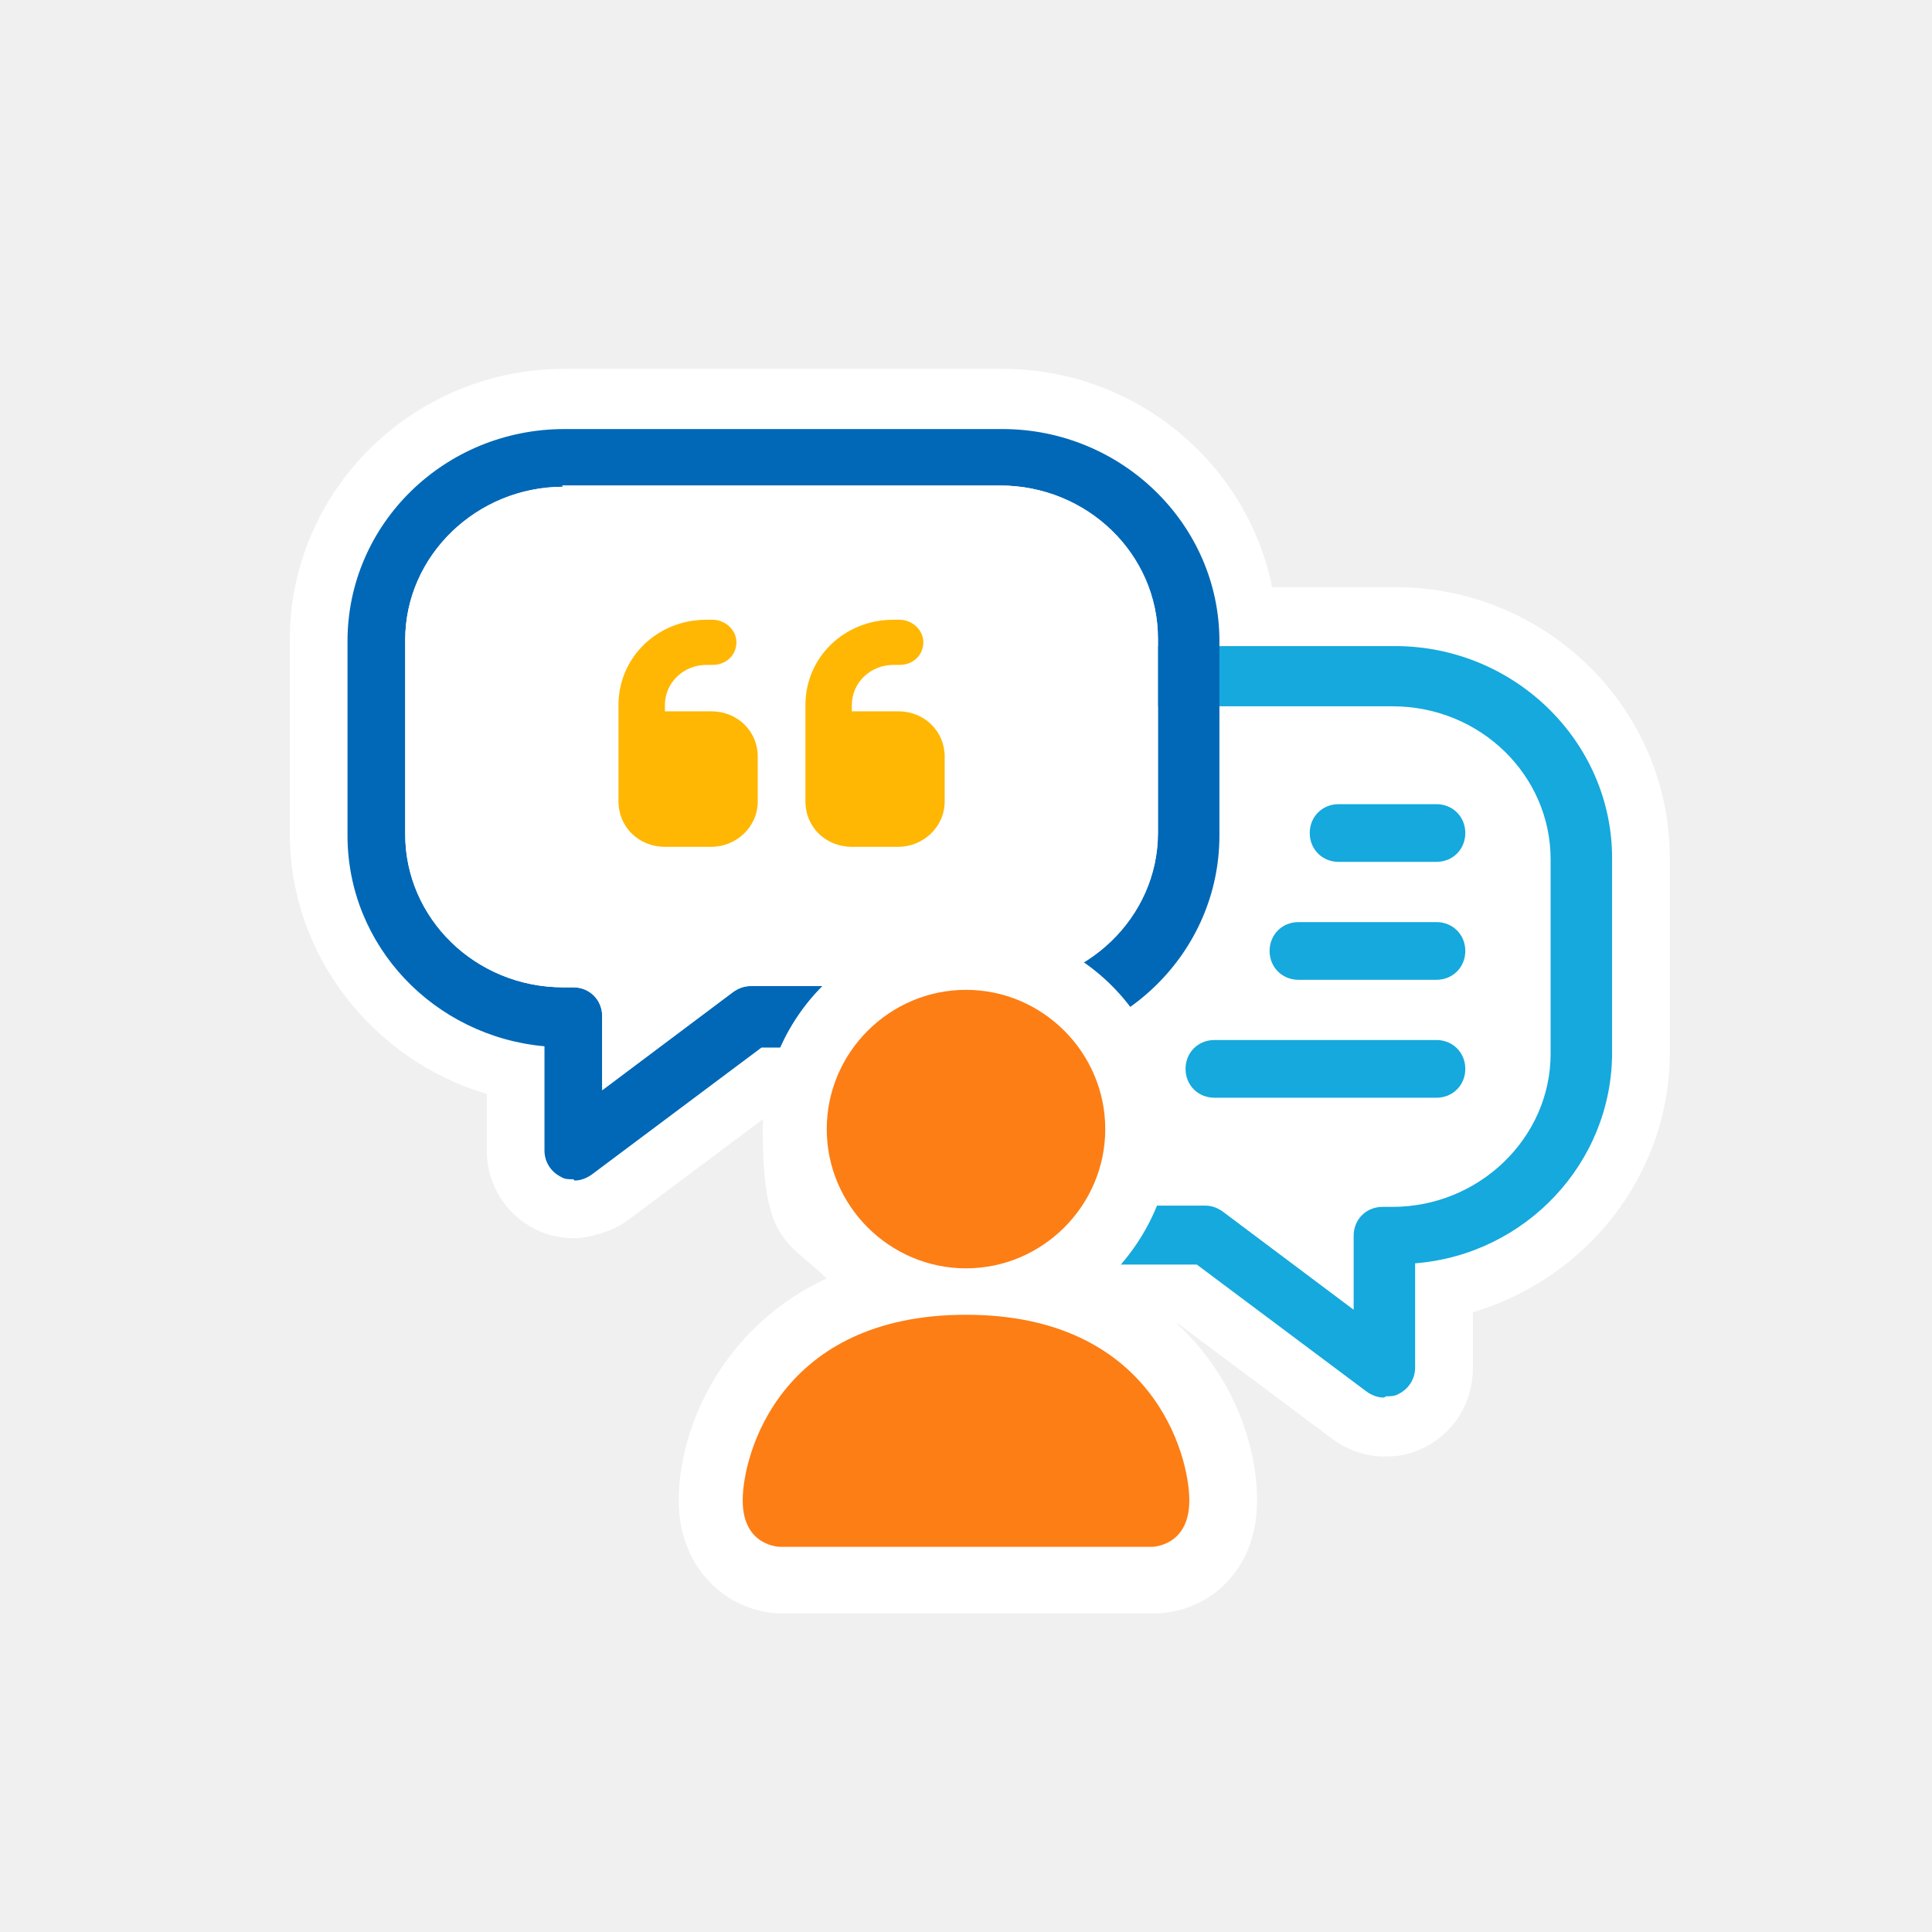
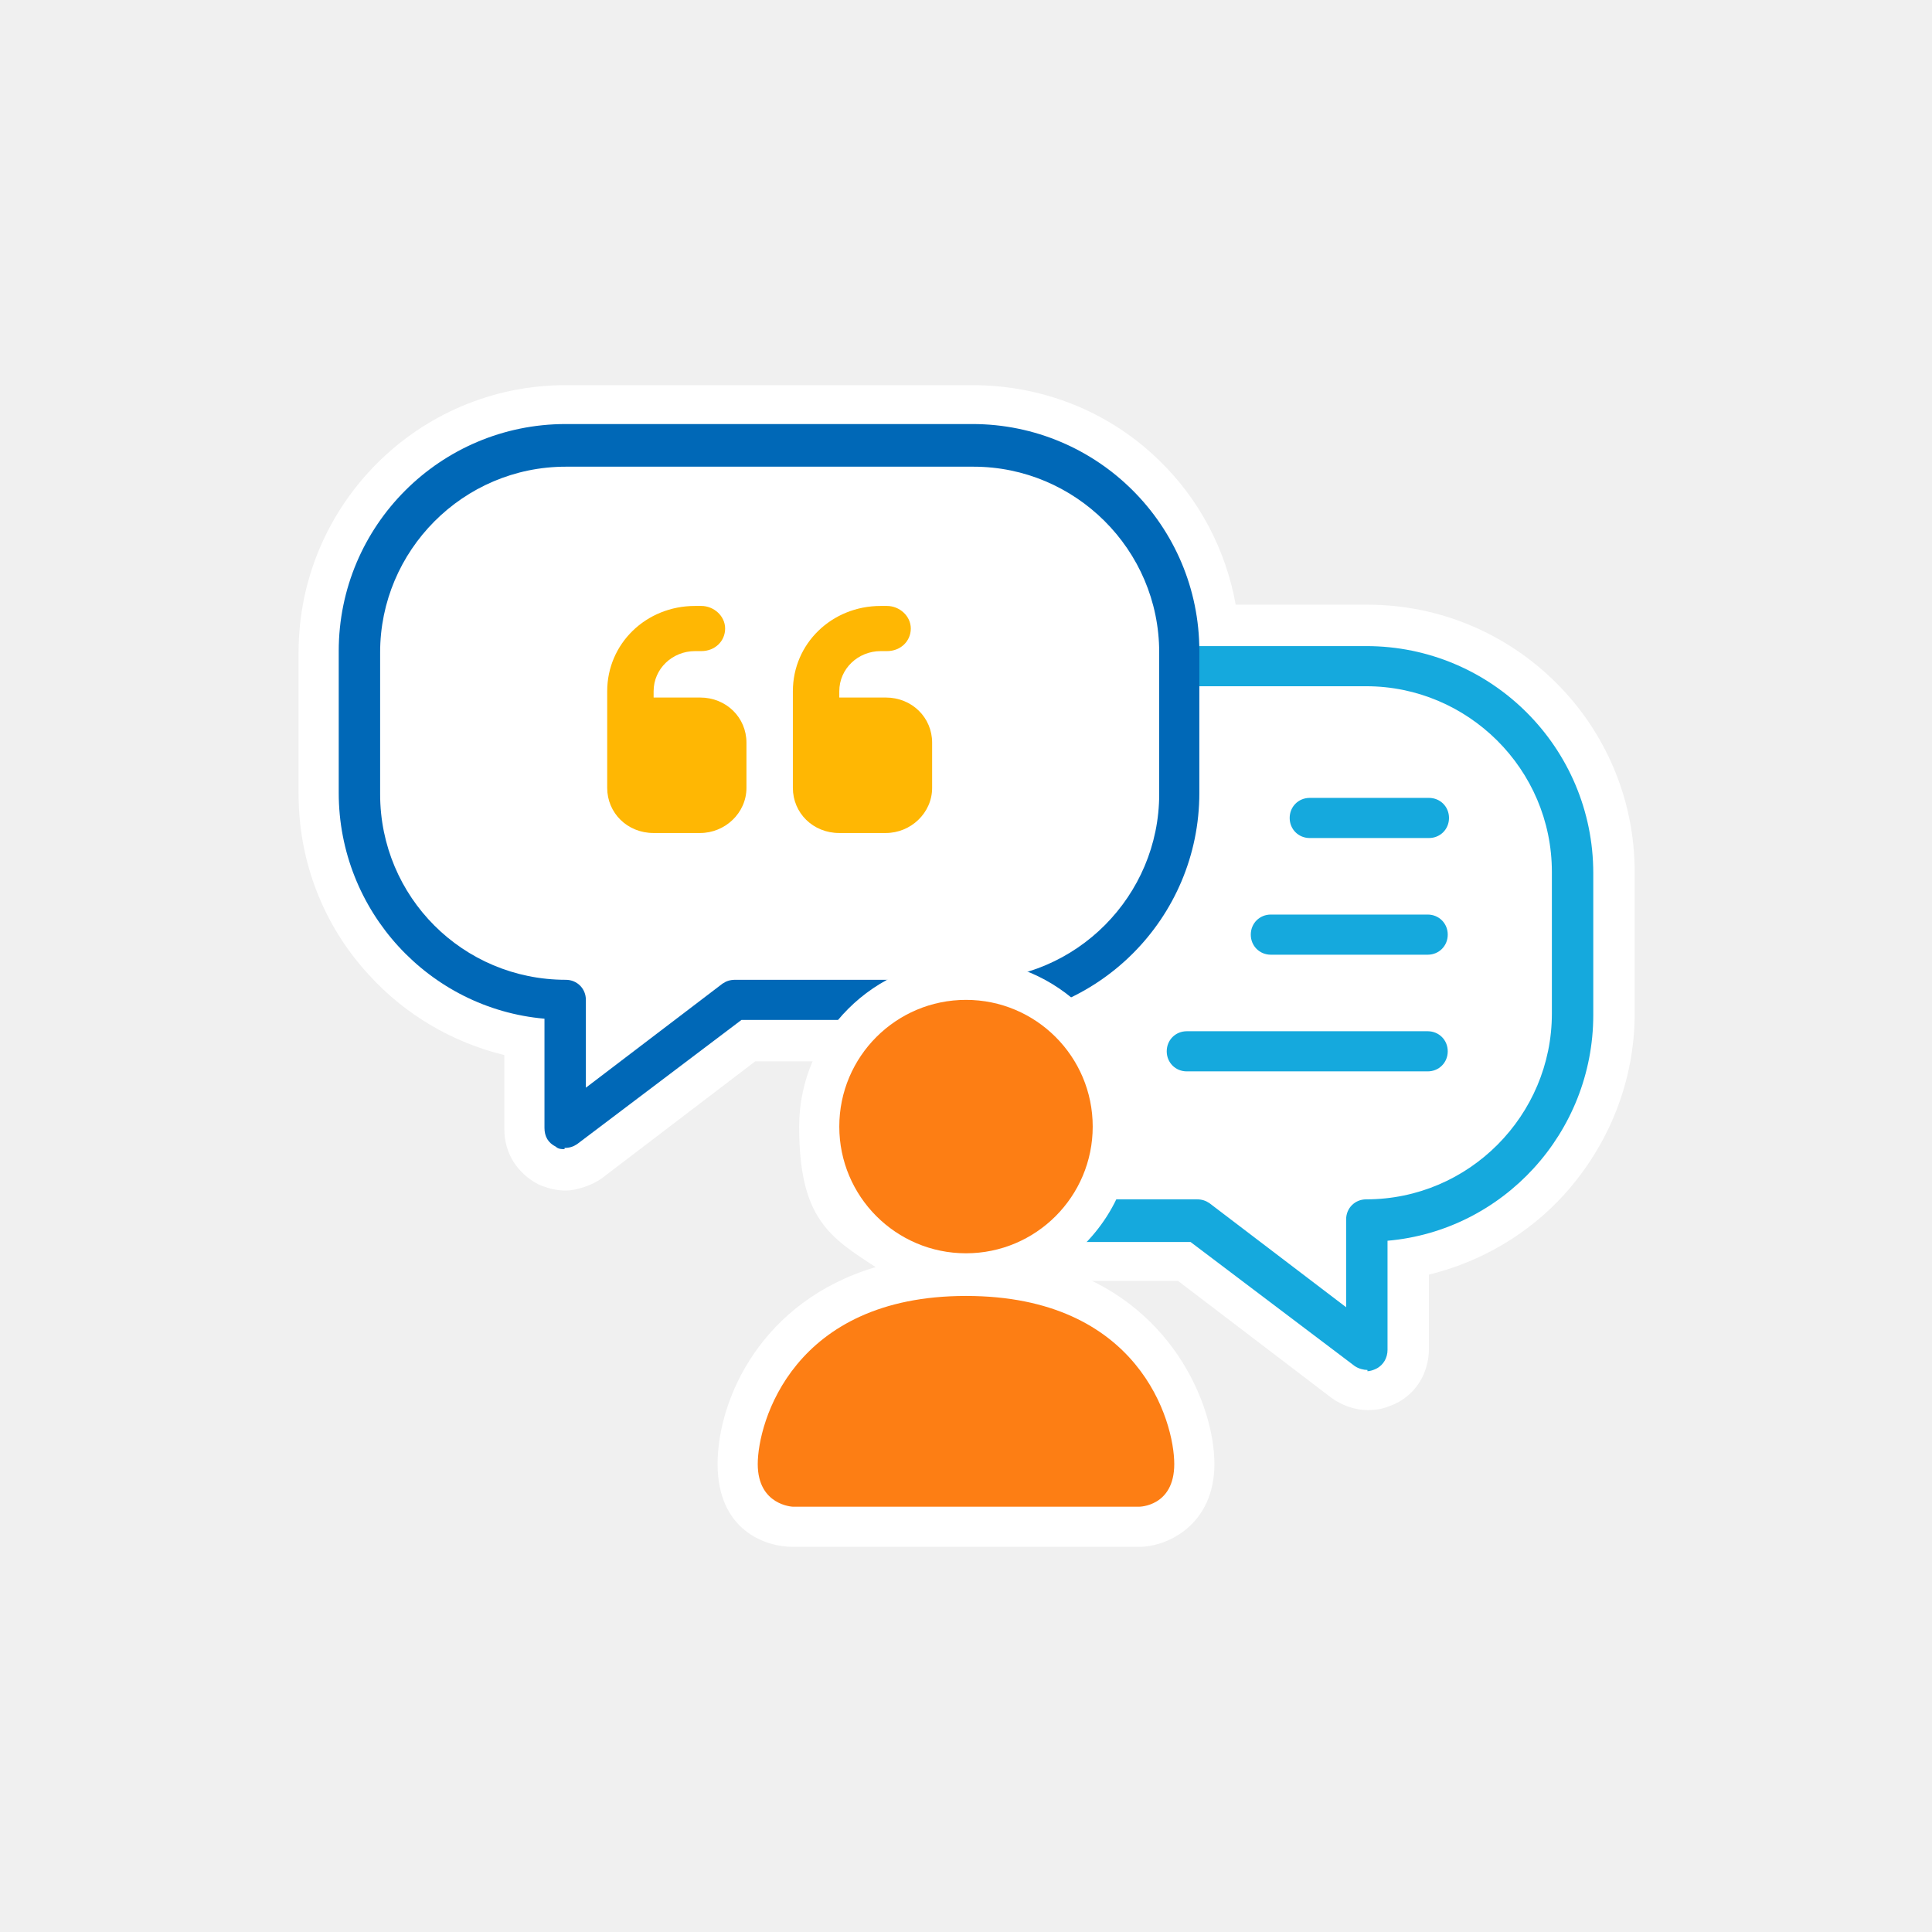
- <svg xmlns="http://www.w3.org/2000/svg" id="_圖層_1" data-name="圖層_1" version="1.1" viewBox="0 0 154 154">
+ <svg xmlns="http://www.w3.org/2000/svg" id="_x34_-縮小0.65" version="1.1" viewBox="0 0 154 154">
  <defs>
    <style>
      .st0 {
-         fill: #ffb703;
+         fill: #fd7e14;
      }

      .st1 {
-         fill: #fd7e14;
+         fill: #ffb703;
      }

      .st2 {
        fill: #fff;
      }

      .st3 {
        fill: #15a9dd;
      }

      .st4 {
        fill: #0068b7;
      }
    </style>
  </defs>
-   <g id="_經驗分享談" data-name="經驗分享談">
-     <path class="st2" d="M111.1,46.8h-9.7c-2-9.9-10.9-17.4-21.5-17.4h-34.9c-12.1,0-21.9,9.7-21.9,21.6v15.5c0,9.6,6.6,18,15.7,20.7v4.5c0,2.7,1.5,5.1,3.9,6.3,1,.5,2.1.7,3.1.7s3-.5,4.2-1.4l12.3-9.2h1.8c2,9.9,10.9,17.4,21.5,17.4h8.3l12.3,9.2c1.2.9,2.7,1.4,4.2,1.4s2.2-.3,3.1-.7c2.4-1.2,3.9-3.6,3.9-6.3v-4.5c9.1-2.7,15.7-11,15.7-20.7v-15.5c0-11.9-9.8-21.6-21.9-21.6Z" />
-     <path class="st3" d="M110.3,111.4c-.5,0-1-.2-1.4-.5l-13.5-10.1h-9.8c-9.5,0-17.3-7.6-17.3-16.9v-15.5c0-9.3,7.7-16.9,17.3-16.9h25.6c9.5,0,17.3,7.6,17.3,16.9v15.5c0,8.8-6.9,16.1-15.7,16.8v8.3c0,.9-.5,1.7-1.3,2.1-.3.2-.7.2-1,.2ZM85.5,56.2c-6.9,0-12.6,5.5-12.6,12.2v15.5c0,6.7,5.6,12.2,12.6,12.2h10.6c.5,0,1,.2,1.4.5l10.4,7.8v-5.9c0-1.3,1-2.3,2.3-2.3h.8c6.9,0,12.6-5.5,12.6-12.2v-15.5c0-6.7-5.6-12.2-12.6-12.2h-25.6Z" />
-     <path class="st4" d="M45.7,94c-.4,0-.7,0-1-.2-.8-.4-1.3-1.2-1.3-2.1v-8.3c-8.8-.8-15.7-8-15.7-16.8v-15.5c0-9.3,7.7-16.9,17.3-16.9h34.9c9.5,0,17.3,7.6,17.3,16.9v15.5c0,9.3-7.7,16.9-17.3,16.9h-19.2l-13.5,10.1c-.4.3-.9.5-1.4.5ZM44.9,38.8c-6.9,0-12.6,5.5-12.6,12.2v15.5c0,6.7,5.6,12.2,12.6,12.2h.8c1.3,0,2.3,1,2.3,2.3v5.9l10.4-7.8c.4-.3.9-.5,1.4-.5h19.9c6.9,0,12.6-5.5,12.6-12.2v-15.5c0-6.7-5.6-12.2-12.6-12.2h-34.9Z" />
+   <path class="st2" d="M108.9,48.2h-10.4c-.8-4.4-2.9-8.4-6.1-11.5-4-3.9-9.3-6-14.9-6h-32.4c-11.8,0-21.3,9.6-21.3,21.3v11.3c0,5.4,2,10.5,5.6,14.4,2.9,3.2,6.7,5.4,10.8,6.4v5.9c0,1.9,1,3.5,2.7,4.4.7.3,1.4.5,2.2.5s2.1-.4,2.9-1l12.2-9.3h5.1c.8,4.4,2.9,8.4,6.1,11.5,4,3.9,9.3,6,14.9,6h7.6l12.2,9.3c.8.6,1.9,1,2.9,1s1.5-.2,2.2-.5c1.7-.8,2.7-2.5,2.7-4.4v-5.9c4.1-1,7.9-3.2,10.8-6.4,3.6-4,5.6-9.1,5.6-14.4v-11.3c0-11.8-9.6-21.3-21.3-21.3Z" />
+   <g>
+     <path class="st2" d="M86.2,53.1h22.7c9.1,0,16.5,7.4,16.5,16.5v11.3c0,9-7.4,16.5-16.4,16.5v10.2s-13.5-10.2-13.5-10.2h-9.2c-9.1,0-16.5-7.4-16.5-16.5v-11.3c0-9.1,7.4-16.5,16.5-16.5Z" />
+     <path class="st3" d="M109,109.2c-.3,0-.7-.1-1-.3l-13.1-9.9h-8.7c-10,0-18.1-8.1-18.1-18.1v-11.3c0-10,8.1-18.1,18.1-18.1h22.7c10,0,18.1,8.1,18.1,18.1v11.3c0,9.4-7.2,17.2-16.4,18v8.7c0,.6-.3,1.2-.9,1.5-.2.1-.5.2-.7.2ZM86.2,54.7c-8.2,0-14.8,6.7-14.8,14.8v11.3c0,8.2,6.7,14.8,14.8,14.8h9.2c.4,0,.7.1,1,.3l10.9,8.3v-7c0-.9.7-1.6,1.6-1.6,8.2,0,14.8-6.7,14.8-14.8v-11.3c0-8.2-6.7-14.8-14.8-14.8h-22.7Z" />
+   </g>
+   <g>
+     <path class="st3" d="M104.4,66.8h9.5c.9,0,1.6-.7,1.6-1.6s-.7-1.6-1.6-1.6h-9.5c-.9,0-1.6.7-1.6,1.6s.7,1.6,1.6,1.6Z" />
+     <path class="st3" d="M113.8,72.9h-12.5c-.9,0-1.6.7-1.6,1.6s.7,1.6,1.6,1.6h12.5c.9,0,1.6-.7,1.6-1.6s-.7-1.6-1.6-1.6Z" />
+     <path class="st3" d="M113.8,82.2h-19.2c-.9,0-1.6.7-1.6,1.6s.7,1.6,1.6,1.6h19.2c.9,0,1.6-.7,1.6-1.6s-.7-1.6-1.6-1.6Z" />
+   </g>
+   <g>
+     <path class="st4" d="M45,91.6c-.2,0-.5,0-.7-.2-.6-.3-.9-.8-.9-1.5v-8.7c-9.2-.8-16.4-8.6-16.4-18v-11.3c0-10,8.1-18.1,18.1-18.1h32.4c10,0,18.1,8.1,18.1,18.1v11.3c0,10-8.1,18.1-18.1,18.1h-18.4l-13.1,9.9c-.3.2-.6.3-1,.3Z" />
+     <path class="st2" d="M45.1,37.2c-8.2,0-14.8,6.7-14.8,14.8v11.3c0,8.2,6.6,14.8,14.8,14.8.9,0,1.6.7,1.6,1.6v7l10.9-8.3c.3-.2.6-.3,1-.3h19c8.2,0,14.8-6.7,14.8-14.8v-11.3c0-8.2-6.7-14.8-14.8-14.8h-32.4Z" />
+   </g>
+   <path class="st1" d="M48.4,55.1c0-3.8,3.1-6.8,7-6.8h.5c1,0,1.9.8,1.9,1.8s-.8,1.8-1.9,1.8h-.5c-1.8,0-3.3,1.4-3.3,3.2v.5h3.7c2.1,0,3.7,1.6,3.7,3.6v3.6c0,2-1.7,3.6-3.7,3.6h-3.7c-2.1,0-3.7-1.6-3.7-3.6v-7.6ZM63.2,55.1c0-3.8,3.1-6.8,7-6.8h.5c1,0,1.9.8,1.9,1.8s-.8,1.8-1.9,1.8h-.5c-1.8,0-3.3,1.4-3.3,3.2v.5h3.7c2.1,0,3.7,1.6,3.7,3.6v3.6c0,2-1.7,3.6-3.7,3.6h-3.7c-2.1,0-3.7-1.6-3.7-3.6v-7.6Z" />
+   <g>
+     <path class="st2" d="M84.2,101c3.7-2.4,6.1-6.5,6.1-11.2,0-7.3-6-13.3-13.3-13.3s-13.3,6-13.3,13.3,2.4,8.8,6.1,11.2c-9.1,2.7-12.6,10.5-12.6,15.7s3.7,6.6,6,6.6h27.6c2.3,0,6-1.8,6-6.6s-3.5-13-12.6-15.7Z" />
    <g>
-       <path class="st3" d="M106.7,68.7h7.8c1.3,0,2.3-1,2.3-2.3s-1-2.3-2.3-2.3h-7.8c-1.3,0-2.3,1-2.3,2.3s1,2.3,2.3,2.3Z" />
-       <path class="st3" d="M114.5,73.5h-11c-1.3,0-2.3,1-2.3,2.3s1,2.3,2.3,2.3h11c1.3,0,2.3-1,2.3-2.3s-1-2.3-2.3-2.3Z" />
-       <path class="st3" d="M114.5,82.9h-17.7c-1.3,0-2.3,1-2.3,2.3s1,2.3,2.3,2.3h17.7c1.3,0,2.3-1,2.3-2.3s-1-2.3-2.3-2.3Z" />
+       <circle class="st0" cx="77" cy="89.8" r="10.1" />
+       <path class="st0" d="M77,103.3c-13.8,0-16.6,10.1-16.6,13.4s2.8,3.4,2.8,3.4h27.6s2.8,0,2.8-3.4-2.8-13.4-16.6-13.4Z" />
    </g>
-     <g>
-       <path class="st2" d="M88.3,101.9c3.1-3,5.1-7.2,5.1-11.8,0-9-7.3-16.3-16.3-16.3s-16.3,7.3-16.3,16.3,2,8.8,5.1,11.8c-8.4,3.9-11.8,12-11.8,17.7s4.2,9,8.2,9h29.7c4,0,8.2-3.1,8.2-9s-3.4-13.8-11.8-17.7Z" />
-       <path class="st1" d="M62.2,123.3s-3,0-3-3.7,3-14.8,17.8-14.8,17.8,11.1,17.8,14.8-3,3.7-3,3.7h-29.7Z" />
-       <path class="st1" d="M77,101.1c6.1,0,11.1-5,11.1-11.1s-5-11.1-11.1-11.1-11.1,5-11.1,11.1,5,11.1,11.1,11.1" />
-     </g>
-     <path class="st2" d="M44.9,38.8c-6.9,0-12.6,5.5-12.6,12.2v15.5c0,6.7,5.6,12.2,12.6,12.2h.8c1.3,0,2.3,1,2.3,2.3v5.9l10.4-7.8c.4-.3.9-.5,1.4-.5h19.9c6.9,0,12.6-5.5,12.6-12.2v-15.5c0-6.7-5.6-12.2-12.6-12.2h-34.9Z" />
-     <path class="st0" d="M49.3,56.2c0-3.8,3.1-6.8,7-6.8h.5c1,0,1.9.8,1.9,1.8s-.8,1.8-1.9,1.8h-.5c-1.8,0-3.3,1.4-3.3,3.2v.5h3.7c2.1,0,3.7,1.6,3.7,3.6v3.6c0,2-1.7,3.6-3.7,3.6h-3.7c-2.1,0-3.7-1.6-3.7-3.6v-7.7ZM64.2,56.2c0-3.8,3.1-6.8,7-6.8h.5c1,0,1.9.8,1.9,1.8s-.8,1.8-1.9,1.8h-.5c-1.8,0-3.3,1.4-3.3,3.2v.5h3.7c2.1,0,3.7,1.6,3.7,3.6v3.6c0,2-1.7,3.6-3.7,3.6h-3.7c-2.1,0-3.7-1.6-3.7-3.6v-7.7Z" />
  </g>
</svg>
